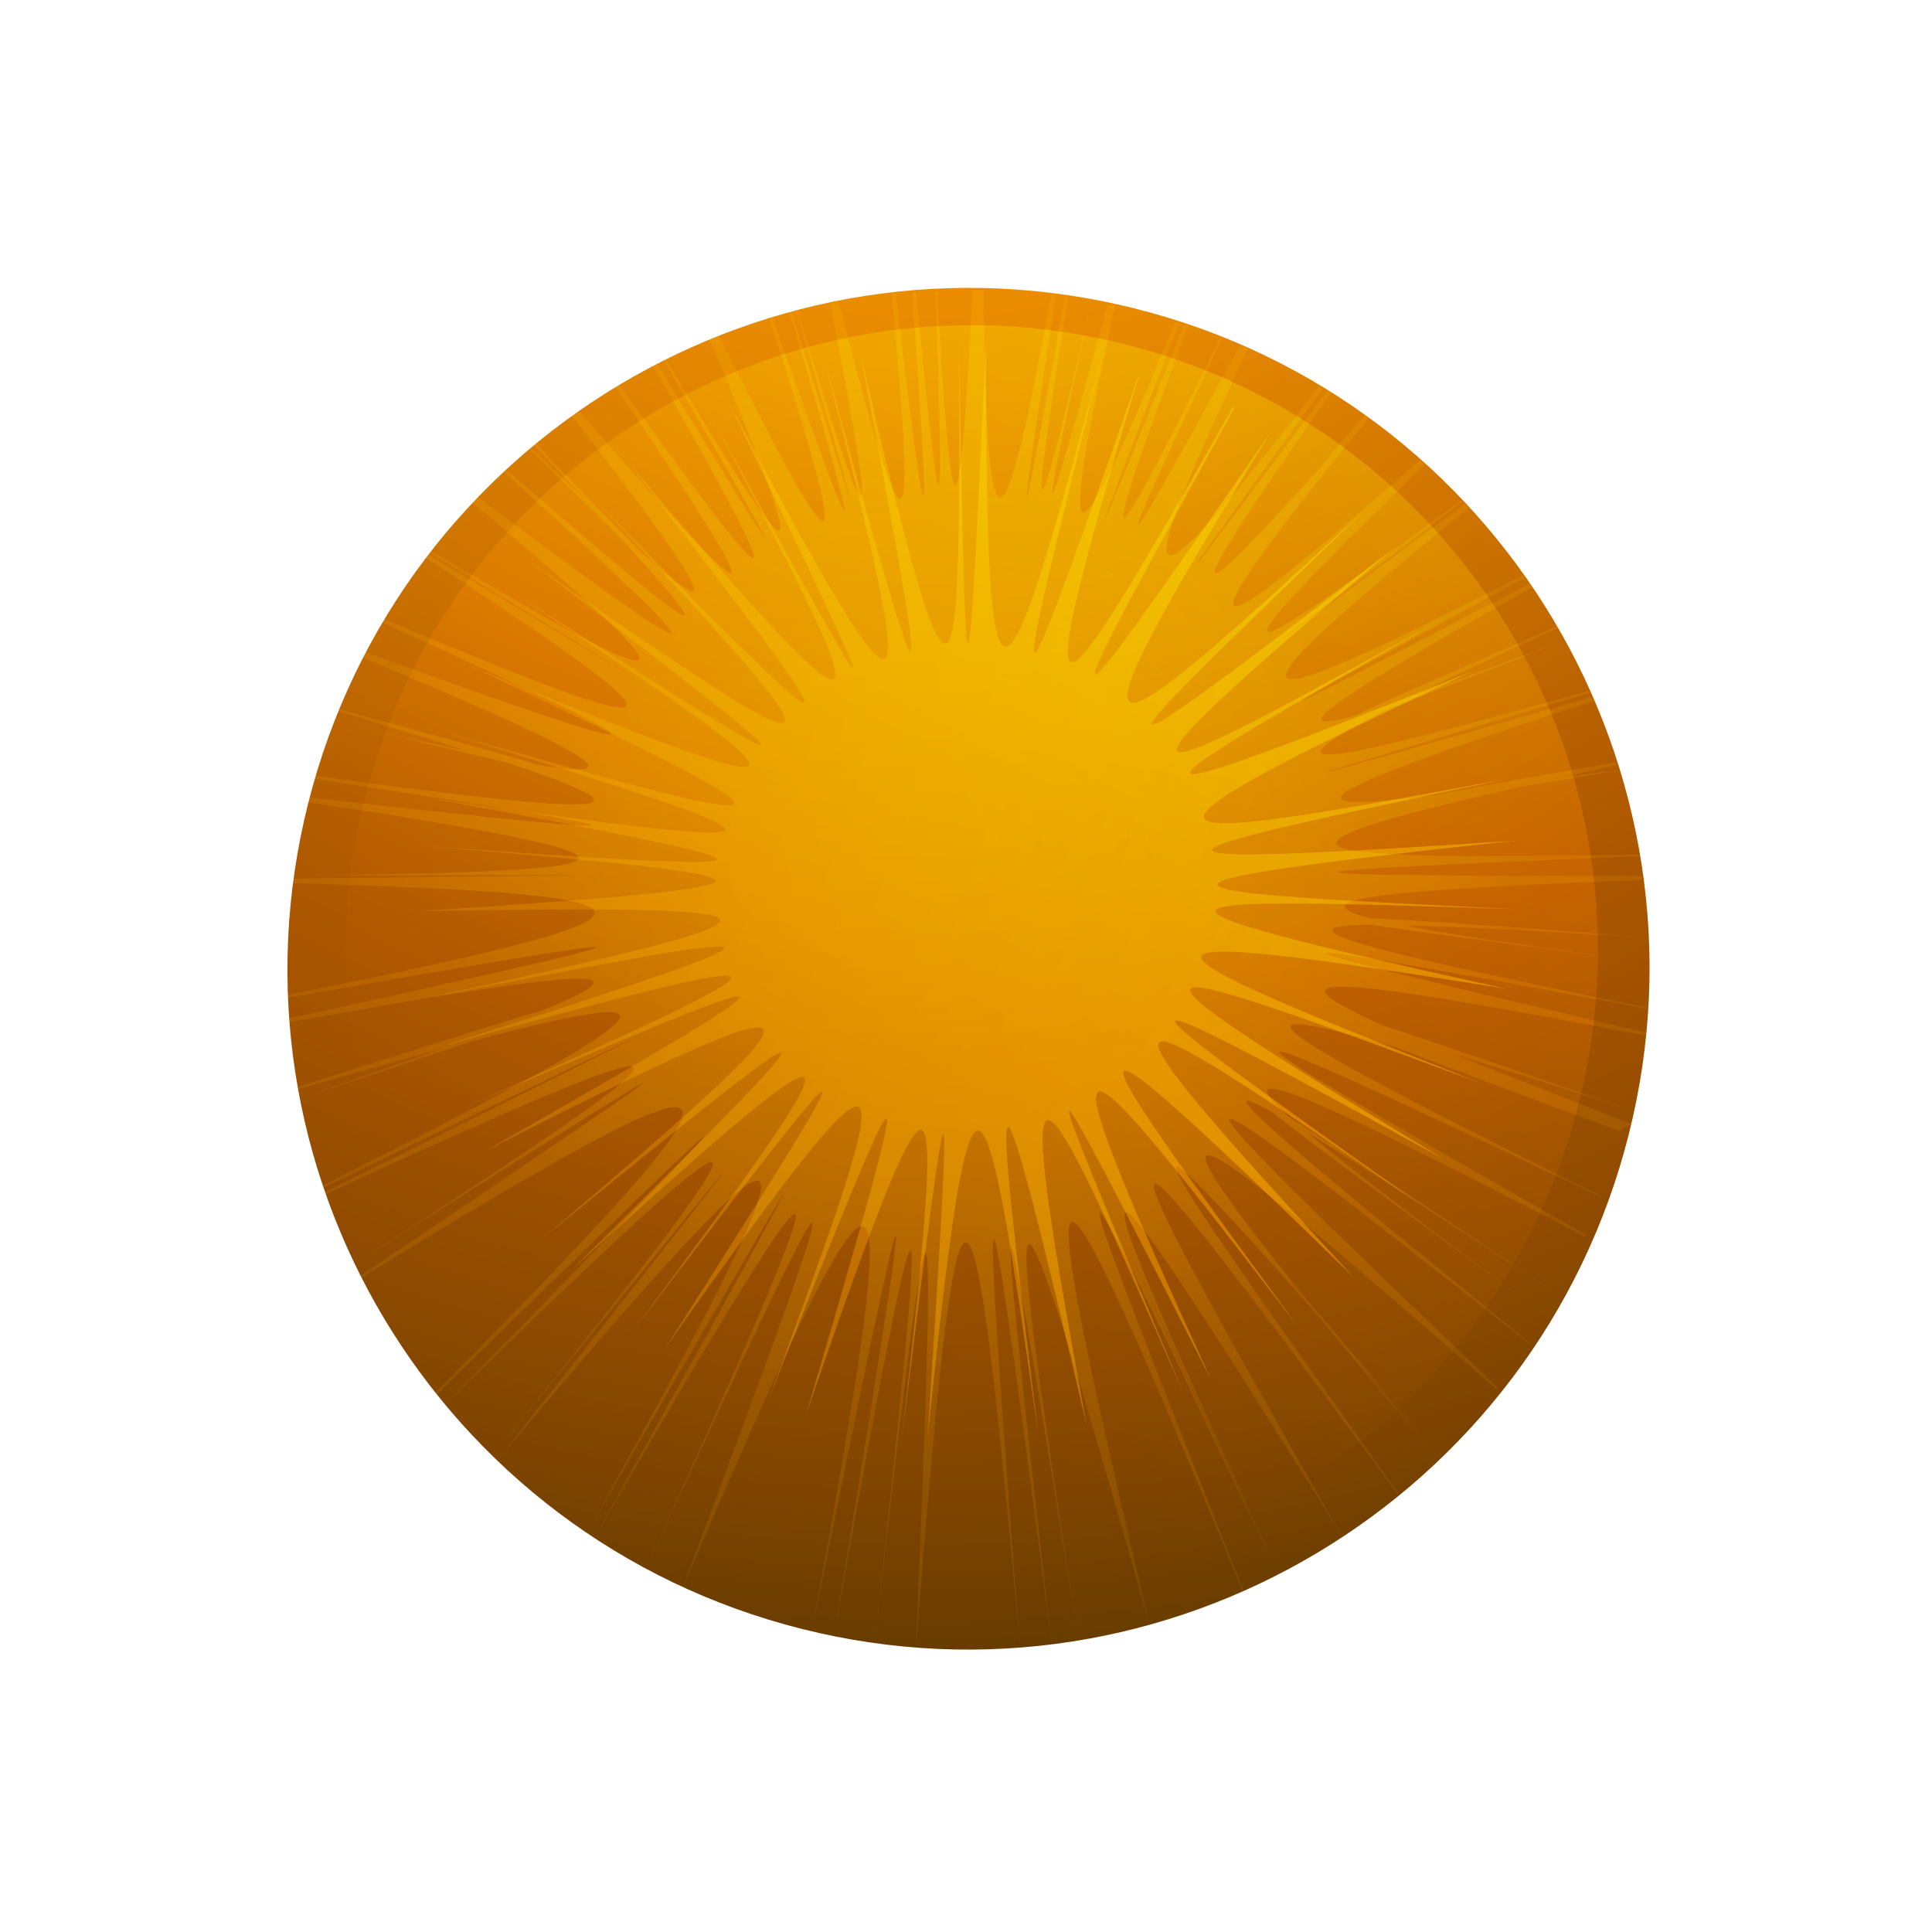
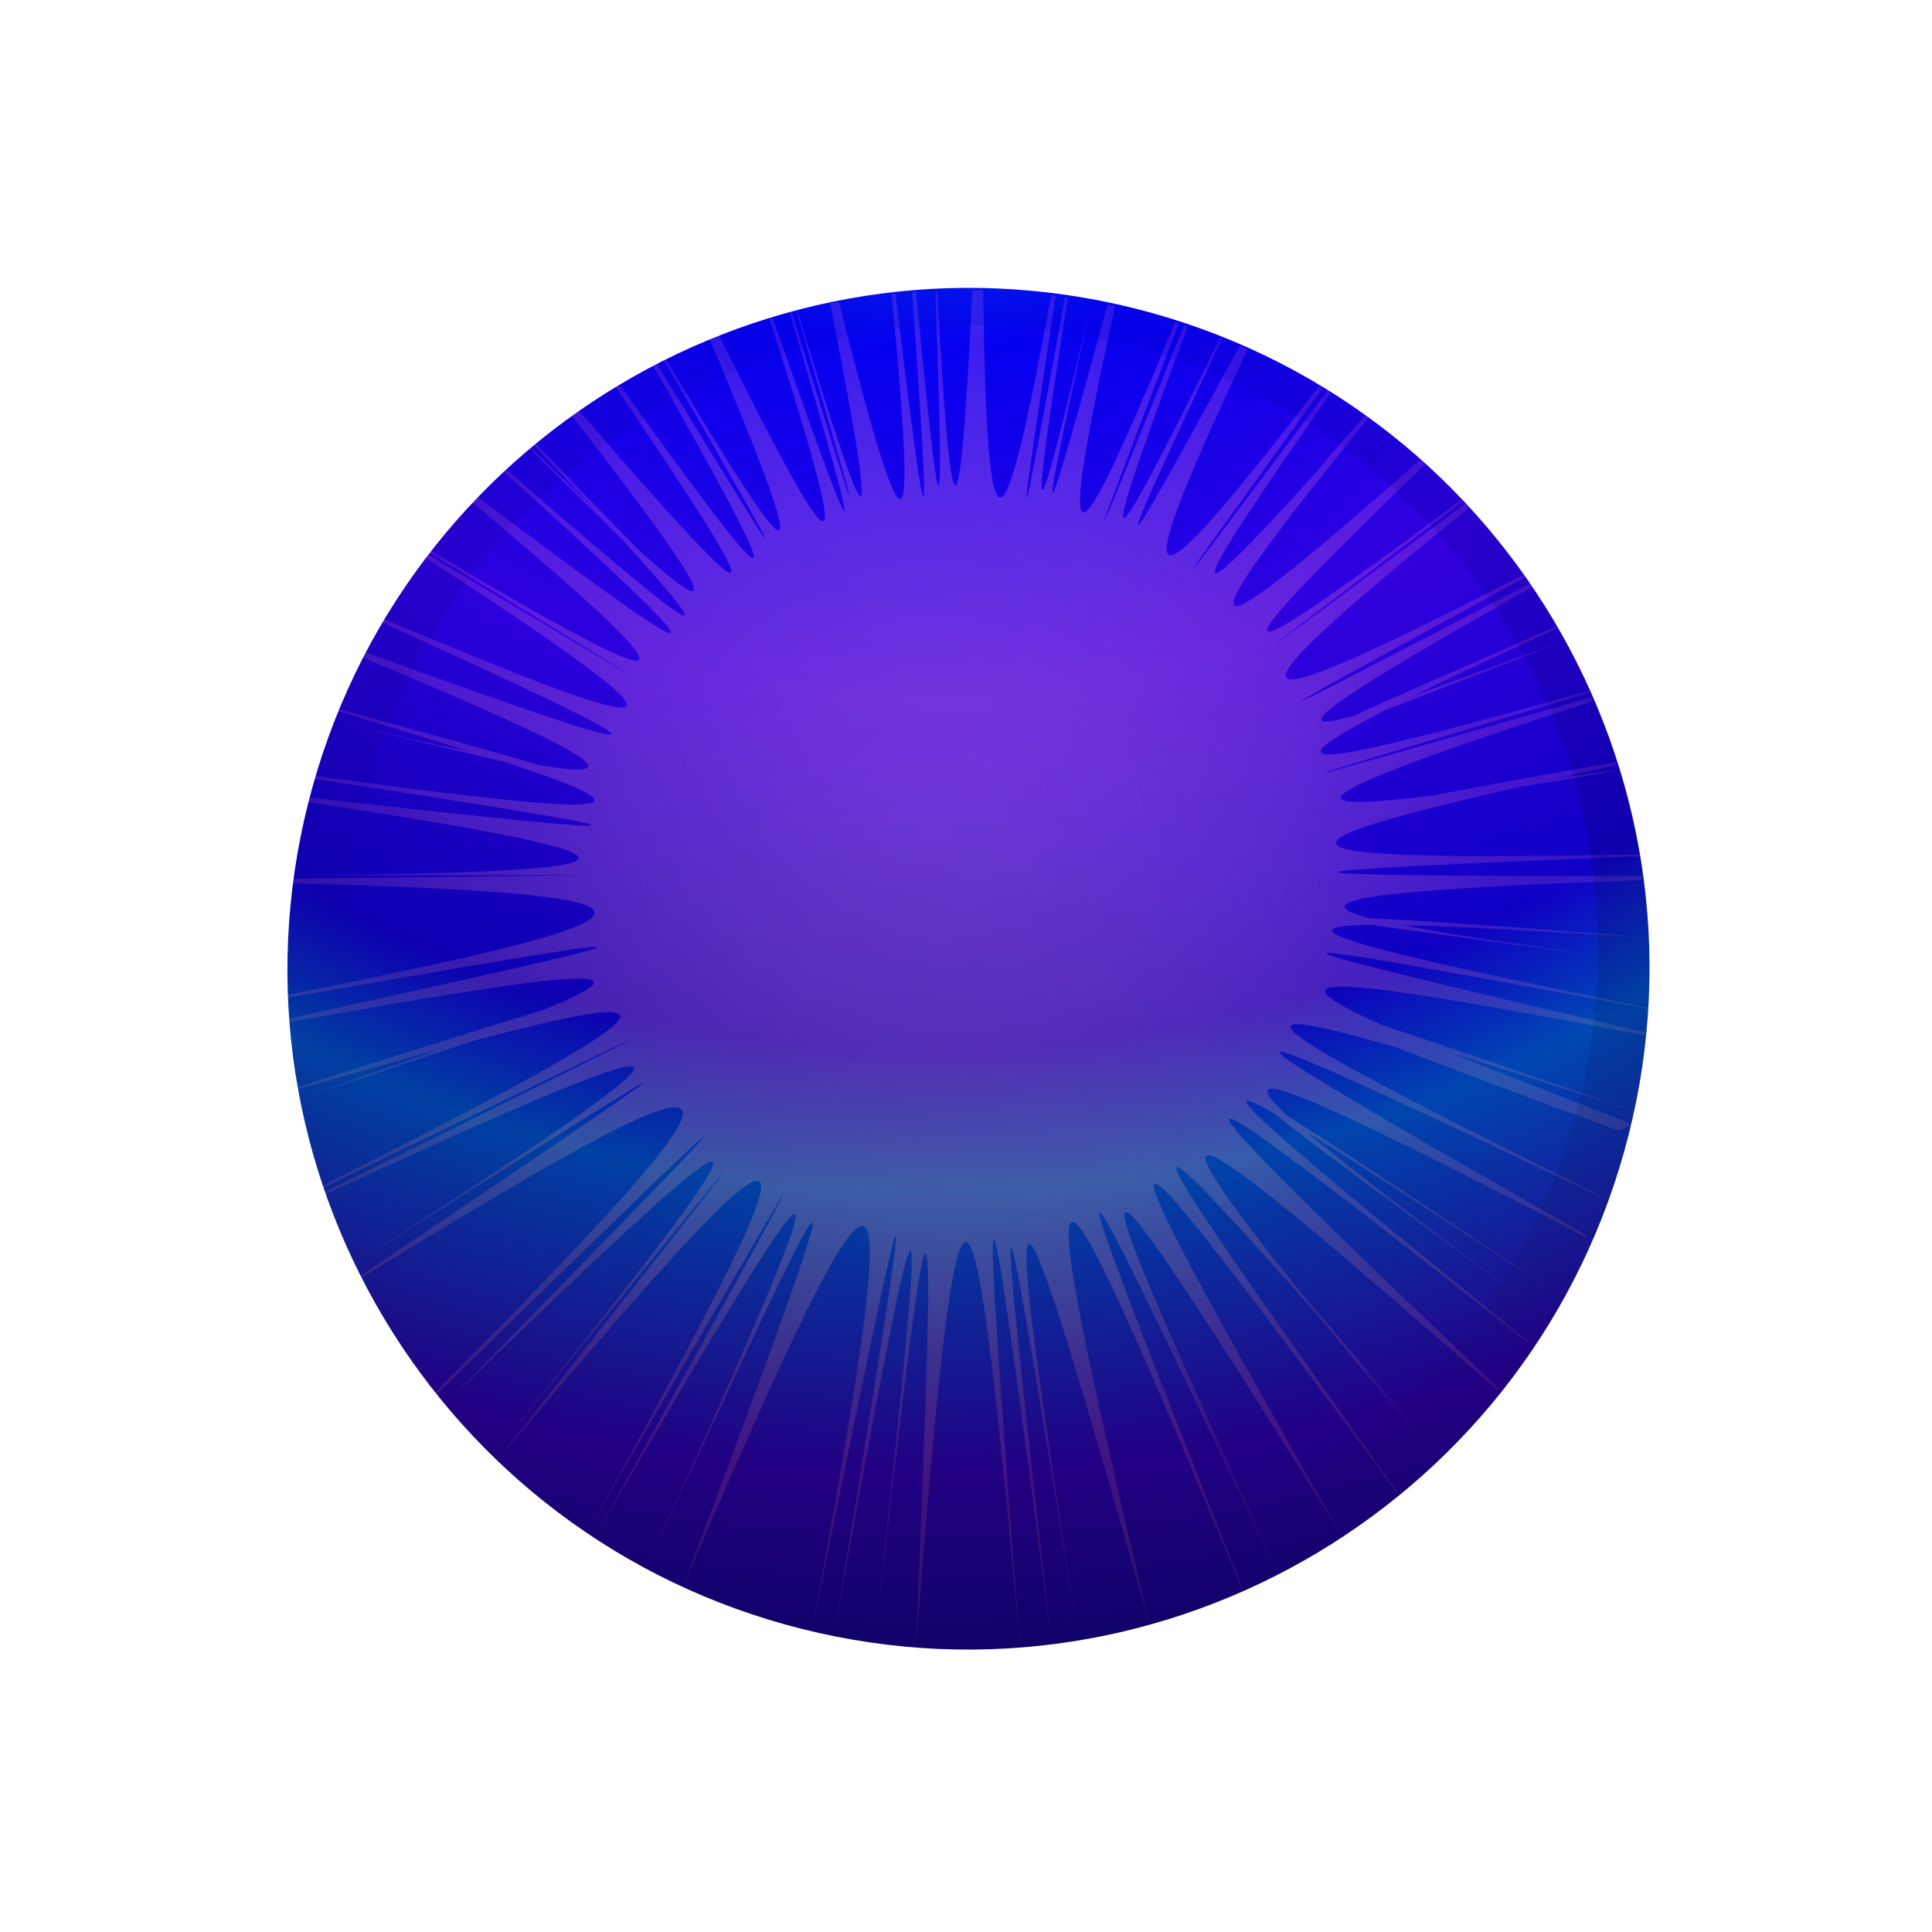
<svg xmlns="http://www.w3.org/2000/svg" width="128" height="128" viewBox="0 0 128 128" fill="none">
-   <path style="mix-blend-mode:multiply" d="M107.907 75.167C101.81 99.306 77.268 113.99 53.129 107.921C28.989 101.851 14.326 77.332 20.424 53.194C26.521 29.056 51.062 14.371 75.202 20.441C99.341 26.51 114.004 51.029 107.907 75.167Z" fill="url(#paint0_radial_102_340)" />
-   <path style="mix-blend-mode:screen" opacity="0.3" d="M108.107 74.473C103.359 72.62 99.393 71.082 96.266 69.818C99.436 70.778 103.489 72.07 108.279 73.619C100.449 70.921 94.934 69.011 91.576 67.921C83.368 64.24 88.172 64.603 109.038 68.613L109.067 68.411C79.719 61.559 81.86 61.756 109.137 66.82L109.195 66.776C90.773 63.006 83.986 61.331 90.915 61.27C93.795 61.725 100.031 62.548 109.161 63.725C101.811 62.746 96.341 61.979 93.027 61.308C96.427 61.371 101.809 61.661 109.13 62.12C99.48 61.335 93.49 60.96 90.77 60.837C85.936 59.591 91.346 58.955 108.791 58.303L108.776 58.042C81.044 58.027 82.939 57.776 108.601 56.727L108.514 56.611C85.527 57.003 81.577 56.449 100.782 52.119C102.734 51.825 104.904 51.458 107.29 51.018C105.771 51.166 104.397 51.387 103.081 51.563C104.354 51.329 105.742 51.007 107.131 50.685L107 50.512C101.866 51.393 97.889 52.127 94.967 52.698C84.452 54.012 87.155 52.429 105.562 46.438L105.388 46.207C81.167 53.139 82.786 52.643 105.329 45.889L105.242 45.773C88.035 50.59 82.93 51.63 91.79 47.037C94.465 46.018 98.398 44.504 103.646 42.451C99.511 43.937 96.186 45.175 93.626 46.107C96.069 44.9 99.221 43.431 103.196 41.613L103.109 41.498C96.445 44.437 91.992 46.343 89.722 47.419C84.719 48.834 88.216 46.381 101.514 38.899L101.34 38.668C80.597 49.496 81.956 48.653 101.036 38.264L100.905 38.091C81.694 47.945 79.626 47.965 97.296 33.66L97.079 33.371C79.826 46.186 81.155 45.185 96.891 33.242L96.804 33.126C80.995 44.852 79.26 45.435 94.399 30.775C94.312 30.66 94.225 30.544 94.08 30.472C79.156 43.613 77.392 44.037 90.647 27.719L90.473 27.488C89.303 28.821 88.264 29.967 87.383 31.082C78.198 41.259 77.922 40.652 88.142 26.077L87.968 25.846C75.798 42.161 76.519 41.075 87.621 25.745L87.447 25.514C75.81 40.614 74.118 41.255 82.669 23.14C82.525 23.069 82.278 22.983 82.134 22.91C73.132 39.464 73.578 38.132 80.961 22.436L80.874 22.321C73.202 37.873 72.22 38.974 78.703 21.603L78.457 21.517C71.28 39.411 71.654 38.224 78.11 21.417L77.864 21.331C71.032 37.879 69.818 38.793 73.884 20.256C73.739 20.184 73.58 20.214 73.377 20.185C68.659 37.494 68.743 36.163 72.321 19.986C68.555 36.034 67.964 37.294 70.758 19.715L70.555 19.686C67.242 38.018 67.298 36.89 69.948 19.601L69.644 19.559C66.473 36.878 65.376 38.067 65.144 19.238C64.942 19.209 64.681 19.224 64.421 19.24C63.551 37.088 63.014 35.773 62.092 19.274L61.976 19.362C62.551 35.76 62.408 37.134 60.689 19.336L60.428 19.351C61.773 37.975 61.424 36.79 59.329 19.455L59.069 19.47C60.744 36.849 60.153 38.109 55.583 20.014C55.424 20.044 55.207 20.117 55.005 20.088C58.416 37.607 57.648 36.467 52.821 20.557L52.763 20.6C57.388 36.482 57.722 37.768 52.445 20.659L52.329 20.746C57.637 38.737 57.013 37.669 51.158 20.995L50.985 21.125C56.435 38.104 56.191 39.464 47.63 22.204C47.457 22.335 47.196 22.35 47.023 22.481C54.253 39.657 52.95 38.648 44.103 23.775L43.987 23.862C52.704 38.924 53.343 40.253 43.495 24.052L43.264 24.226C53.07 41.454 51.897 40.618 40.98 25.403L40.749 25.577C51.261 41.097 51.581 42.484 38.307 27.145L37.844 27.494C47.106 39.43 48.267 41.813 42.313 36.434C40.691 34.761 38.387 32.424 35.373 29.265L35.258 29.352C36.692 30.895 38.04 32.324 39.213 33.521C37.982 32.367 36.62 31.04 35.07 29.583L35.012 29.627C37.591 32.209 39.822 34.329 41.401 35.945C48.777 44.053 45.707 41.661 33.423 31.005L33.249 31.136C48.084 44.576 48.881 45.875 31.559 32.861L31.155 33.166C47.45 46.862 45.483 46.535 28.469 36.456L28.354 36.543C45.425 46.94 46.946 47.876 28.281 36.687L28.05 36.861C47.397 49.437 45.386 49.413 25.351 40.976L25.12 41.15C45.112 50.253 46.416 51.262 24.11 43.177C23.995 43.264 23.966 43.467 23.908 43.51C38.978 49.806 42.366 51.778 35.753 50.696C33.075 49.908 28.705 48.675 22.337 46.956L22.221 47.043C25.782 48.162 28.705 49.037 31.079 49.783C28.619 49.283 25.565 48.597 22.02 47.738C26.81 48.926 30.659 49.827 33.409 50.471C44.713 54.173 39.678 53.983 20.781 51.386L20.753 51.588C44.512 55.229 46.249 55.731 20.422 52.833L20.379 53.137C45.658 56.99 43.228 57.734 19.431 58.013C43.504 57.98 45.789 57.887 19.403 58.215L19.36 58.519C47.194 59.272 45.027 60.723 19.038 65.91L19.01 66.113C45.332 61.489 47.371 61.31 19.128 67.472L19.142 67.732C38.754 64.182 43.498 63.866 35.937 66.937C32.756 67.885 27.405 69.562 19.67 72.04L19.757 72.156C23.415 71.12 26.64 70.229 29.387 69.427C26.669 70.388 23.517 71.495 19.816 72.835C24.428 71.262 28.274 69.993 31.311 68.973C47.68 64.607 42.911 67.656 21.329 78.573L21.416 78.688C47.581 66.039 49.634 65.036 21.474 79.006L21.561 79.122C49.621 66.222 47.367 68.281 23.434 83.774C47.715 68.381 50.099 66.857 23.841 84.554L23.928 84.669C52.154 67.3 50.842 70.007 28.785 92.322L28.872 92.437C51.522 70.309 53.357 68.656 29.394 93.13C53.46 69.755 51.829 72.521 32.582 96.52C52.09 72.506 53.981 70.086 32.843 96.867C55.558 69.894 54.839 72.788 38.825 101.681C55.461 72.772 56.817 70.484 39.288 102.056C57.108 71.351 56.086 74.564 42.72 104.086C56.346 74.549 57.788 71.653 45.181 105.309C59.755 71.257 59.991 74.337 53.75 108.266C60.599 74.422 61.289 71.73 55.197 108.624C61.696 72.51 61.527 75.895 57.918 109.109C61.672 75.967 62.245 72.639 60.667 109.391C63.59 71.898 64.433 74.701 67.596 109.33C64.925 74.512 64.862 71.663 69.693 109.107C65.5 72.269 66.127 75.507 71.487 108.843C66.329 75.535 66.136 72.152 76.187 107.746C67.509 71.208 69.133 73.605 82.346 105.459L82.404 105.416C69.712 73.531 68.854 70.829 84.673 104.34C69.448 71.377 70.783 74.352 84.731 104.296C70.986 74.381 69.882 71.231 88.908 101.783C70.806 70.173 72.762 72.048 92.607 98.997L92.665 98.954C75.892 75.482 72.571 70.472 87.266 87.094C89.469 89.778 92.121 92.939 95.222 96.575C93.28 94.237 91.512 92.13 89.932 90.153C91.584 91.986 93.396 94.15 95.395 96.445C91.584 91.986 88.483 88.349 86.048 85.478C75.25 71.984 77.986 73.452 99.165 92.067L99.28 91.98C74.101 68.053 76.302 69.291 101.301 89.01L101.359 88.967C85.513 76.108 79.139 70.773 84.352 73.724C86.481 75.469 92.752 80.066 102.441 87.156C94.91 81.608 89.551 77.5 86.596 75.02C89.97 77.094 95.458 80.652 103.206 85.766C93.966 79.513 88.102 75.696 85.35 73.968C80.961 69.944 86.751 72.46 105.037 81.943L105.153 81.856C76.759 65.689 78.93 66.406 106.031 79.294L106.089 79.251C85.097 68.82 79.406 65.595 92.504 69.394C95.935 70.701 100.885 72.583 107.269 74.923L108.107 74.473Z" fill="url(#paint1_radial_102_340)" />
-   <path style="mix-blend-mode:screen" d="M81.794 26.99C69.892 48.714 68.219 51.784 84.198 28.618C69.377 52.721 72.209 50.588 90.498 33.736C72.514 50.992 70.044 53.486 92.47 36.233C71 54.395 74.441 52.708 95.79 40.881C74.557 52.983 71.334 54.958 97.444 44.521C71.727 56.562 75.4 56.148 99.799 51.616C75.531 56.682 71.945 57.574 100.253 55.707C72.193 58.745 76.07 59.082 100.492 60.233C75.97 59.429 72.15 59.41 99.747 65.499C71.516 60.974 74.759 62.513 98.137 71.78C74.63 63.062 71.214 62.016 95.671 76.805C70.753 63.087 73.649 65.249 93.968 79.716C73.447 65.582 70.305 63.696 89.708 84.644C69.048 64.552 70.832 67.281 86.082 88.009C70.514 67.701 68.268 65.32 80.272 91.48C67.343 66.017 68.621 69.036 78.479 92.468C68.332 69.254 66.779 66.351 72.001 94.452C65.42 66.47 65.656 69.55 68.805 95.14C65.179 69.638 64.407 66.69 61.456 95.246C63.294 66.895 62.908 69.991 59.764 95.163C62.604 69.949 62.628 66.854 53.411 93.704C61.456 66.379 60.303 69.058 50.834 92.93C59.753 68.929 60.472 66.035 44.059 89.347C59.184 65.648 57.292 68.068 42.017 88.079C56.959 67.866 58.619 65.259 37.816 84.185C57.865 64.379 55.495 66.163 35.831 82.151C55.148 65.701 57.155 63.556 32.061 76.304C56.271 62.502 53.423 63.652 30.552 73.459C53.263 63.32 55.995 61.896 29.171 69.341C55.878 60.898 52.927 61.311 28.284 66.118C52.854 60.733 55.659 59.886 27.754 60.364C55.484 58.571 52.402 58.087 27.748 56.025C52.445 57.783 55.483 57.848 28.249 52.842C55.828 56.864 53.136 55.815 29.183 48.429C53.309 55.322 56.218 55.937 30.941 44.028C56.664 54.605 54.245 52.717 33.566 38.974C54.505 52.34 57.068 53.939 34.967 37.104C57.892 53.228 56.196 50.977 38.866 32.539C56.557 50.614 58.657 52.561 41.438 30.421C59.596 51.763 58.493 48.975 46.698 26.82C58.767 48.858 60.261 51.443 48.071 26.238C61.274 51.224 60.893 48.434 54.577 23.691C61.371 48.346 62.228 51.048 56.964 23.251C63.356 50.741 63.684 47.689 63.53 22.467C63.988 47.731 64.022 50.783 65.324 22.564C65.295 50.91 66.433 47.971 73.036 23.542C66.925 48.143 66.236 51.196 75.598 24.417C67.552 51.381 69.458 48.498 81.692 26.976L81.794 26.99Z" fill="url(#paint2_radial_102_340)" />
-   <path style="mix-blend-mode:color-dodge" opacity="0.3" d="M42.95 27.54C62.549 15.673 88.049 21.985 99.897 41.565C111.746 61.145 105.405 86.644 85.807 98.51C66.208 110.376 40.709 104.064 28.86 84.484C17.011 64.904 23.352 39.406 42.95 27.54Z" fill="url(#paint3_linear_102_340)" />
+   <path style="mix-blend-mode:multiply" d="M107.906 75.167C101.809 99.305 77.267 113.99 53.128 107.92C28.989 101.851 14.326 77.332 20.423 53.194C26.52 29.055 51.062 14.371 75.201 20.44C99.34 26.51 114.003 51.029 107.906 75.167V75.167Z" fill="url(#paint0_radial_271_1371)" />
+   <path style="mix-blend-mode:screen" opacity="0.3" d="M108.107 74.472C103.359 72.619 99.393 71.082 96.266 69.817C99.436 70.778 103.488 72.069 108.279 73.619C100.448 70.92 94.934 69.011 91.576 67.92C83.368 64.239 88.171 64.603 109.038 68.613L109.067 68.41C79.718 61.559 81.859 61.756 109.136 66.819L109.194 66.776C90.773 63.005 83.985 61.331 90.915 61.27C93.794 61.725 100.031 62.548 109.161 63.724C101.81 62.745 96.341 61.979 93.027 61.307C96.427 61.371 101.809 61.661 109.129 62.119C99.479 61.334 93.489 60.959 90.769 60.836C85.936 59.59 91.345 58.955 108.791 58.302L108.776 58.042C81.044 58.027 82.938 57.776 108.6 56.726L108.513 56.611C85.527 57.003 81.576 56.449 100.781 52.119C102.734 51.824 104.903 51.457 107.29 51.017C105.771 51.166 104.397 51.386 103.081 51.563C104.353 51.328 105.742 51.007 107.13 50.685L107 50.512C101.865 51.393 97.888 52.126 94.967 52.698C84.452 54.012 87.154 52.428 105.561 46.437L105.387 46.206C81.166 53.138 82.786 52.642 105.329 45.888L105.242 45.773C88.034 50.59 82.929 51.63 91.79 47.037C94.465 46.017 98.397 44.503 103.646 42.45C99.51 43.936 96.185 45.174 93.626 46.106C96.069 44.9 99.22 43.431 103.196 41.613L103.109 41.497C96.444 44.436 91.992 46.342 89.722 47.418C84.719 48.834 88.216 46.381 101.514 38.898L101.34 38.667C80.597 49.495 81.955 48.653 101.035 38.263L100.905 38.09C81.694 47.945 79.625 47.965 97.296 33.66L97.079 33.371C79.825 46.185 81.154 45.184 96.89 33.241L96.803 33.126C80.995 44.852 79.26 45.435 94.398 30.775C94.311 30.659 94.224 30.544 94.079 30.472C79.156 43.613 77.391 44.037 90.647 27.718L90.473 27.487C89.303 28.821 88.263 29.966 87.382 31.082C78.197 41.258 77.921 40.651 88.142 26.076L87.968 25.845C75.797 42.161 76.519 41.074 87.62 25.745L87.446 25.514C75.809 40.613 74.118 41.254 82.669 23.14C82.524 23.068 82.278 22.982 82.133 22.91C73.131 39.463 73.578 38.132 80.961 22.436L80.874 22.32C73.201 37.872 72.219 38.974 78.703 21.603L78.457 21.517C71.279 39.41 71.654 38.224 78.109 21.416L77.863 21.33C71.031 37.878 69.817 38.792 73.883 20.256C73.738 20.184 73.579 20.213 73.377 20.185C68.658 37.494 68.743 36.163 72.32 19.985C68.555 36.033 67.963 37.293 70.758 19.714L70.555 19.686C67.241 38.018 67.297 36.89 69.947 19.601L69.644 19.558C66.473 36.877 65.375 38.066 65.144 19.237C64.941 19.209 64.681 19.224 64.421 19.239C63.551 37.087 63.014 35.773 62.092 19.274L61.976 19.361C62.551 35.76 62.408 37.134 60.688 19.335L60.428 19.351C61.773 37.974 61.424 36.789 59.329 19.455L59.068 19.47C60.744 36.849 60.153 38.109 55.583 20.014C55.424 20.043 55.207 20.116 55.004 20.088C58.416 37.607 57.648 36.466 52.821 20.556L52.763 20.6C57.387 36.481 57.722 37.768 52.444 20.658L52.329 20.745C57.636 38.737 57.013 37.668 51.157 20.994L50.984 21.125C56.435 38.104 56.191 39.464 47.63 22.204C47.456 22.334 47.196 22.349 47.022 22.48C54.253 39.657 52.949 38.648 44.102 23.775L43.986 23.862C52.704 38.923 53.342 40.252 43.495 24.051L43.264 24.225C53.069 41.453 51.896 40.617 40.98 25.403L40.749 25.577C51.26 41.096 51.581 42.484 38.306 27.145L37.844 27.493C47.106 39.429 48.267 41.813 42.313 36.434C40.69 34.76 38.386 32.423 35.373 29.264L35.257 29.351C36.692 30.895 38.039 32.323 39.213 33.52C37.981 32.367 36.62 31.04 35.069 29.583L35.012 29.627C37.59 32.209 39.822 34.329 41.401 35.944C48.777 44.053 45.706 41.66 33.422 31.005L33.249 31.135C48.083 44.575 48.881 45.875 31.559 32.86L31.154 33.165C47.45 46.862 45.482 46.535 28.469 36.455L28.353 36.542C45.425 46.94 46.945 47.876 28.281 36.687L28.05 36.861C47.396 49.436 45.385 49.413 25.351 40.975L25.119 41.149C45.112 50.252 46.415 51.261 24.11 43.177C23.994 43.264 23.966 43.466 23.908 43.51C38.977 49.805 42.365 51.778 35.752 50.696C33.075 49.907 28.704 48.675 22.336 46.956L22.221 47.043C25.781 48.162 28.705 49.036 31.078 49.782C28.618 49.282 25.565 48.596 22.019 47.738C26.809 48.925 30.659 49.827 33.408 50.47C44.712 54.172 39.678 53.983 20.781 51.385L20.752 51.588C44.512 55.229 46.248 55.73 20.421 52.832L20.378 53.136C45.657 56.99 43.228 57.734 19.431 58.012C43.503 57.979 45.789 57.886 19.402 58.215L19.359 58.519C47.194 59.271 45.026 60.723 19.038 65.91L19.009 66.112C45.331 61.489 47.371 61.31 19.127 67.471L19.142 67.731C38.753 64.181 43.498 63.865 35.936 66.936C32.755 67.884 27.405 69.561 19.669 72.04L19.756 72.155C23.415 71.119 26.639 70.228 29.387 69.426C26.669 70.388 23.517 71.495 19.815 72.835C24.427 71.261 28.274 69.993 31.31 68.973C47.679 64.606 42.91 67.656 21.328 78.572L21.415 78.688C47.58 66.038 49.633 65.035 21.474 79.006L21.561 79.121C49.62 66.221 47.367 68.281 23.434 83.773C47.714 68.381 50.099 66.856 23.84 84.553L23.927 84.669C52.154 67.299 50.841 70.007 28.785 92.321L28.872 92.436C51.522 70.309 53.356 68.656 29.394 93.129C53.459 69.754 51.829 72.521 32.582 96.52C52.089 72.506 53.981 70.086 32.843 96.866C55.557 69.894 54.838 72.788 38.825 101.681C55.46 72.772 56.817 70.483 39.288 102.056C57.107 71.35 56.085 74.563 42.72 104.086C56.346 74.548 57.788 71.652 45.181 105.309C59.755 71.257 59.991 74.336 53.749 108.266C60.599 74.422 61.289 71.73 55.197 108.624C61.695 72.51 61.527 75.894 57.917 109.108C61.671 75.966 62.245 72.638 60.666 109.391C63.589 71.897 64.433 74.701 67.596 109.329C64.924 74.512 64.862 71.663 69.693 109.107C65.499 72.269 66.126 75.506 71.486 108.842C66.329 75.535 66.136 72.151 76.186 107.745C67.509 71.208 69.132 73.604 82.345 105.459L82.403 105.415C69.711 73.53 68.853 70.828 84.673 104.339C69.447 71.376 70.783 74.352 84.731 104.296C70.985 74.38 69.881 71.23 88.908 101.783C70.805 70.172 72.761 72.047 92.607 98.997L92.665 98.953C75.891 75.481 72.571 70.471 87.265 87.094C89.468 89.778 92.12 92.938 95.222 96.575C93.279 94.237 91.511 92.13 89.931 90.153C91.584 91.985 93.395 94.15 95.395 96.444C91.584 91.985 88.482 88.349 86.047 85.477C75.249 71.983 77.986 73.451 99.164 92.067L99.28 91.98C74.1 68.052 76.301 69.29 101.3 89.01L101.358 88.966C85.512 76.107 79.139 70.773 84.351 73.724C86.481 75.468 92.752 80.066 102.44 87.156C94.909 81.607 89.551 77.499 86.596 75.02C89.969 77.094 95.458 80.651 103.205 85.765C93.966 79.513 88.101 75.695 85.35 73.967C80.96 69.944 86.751 72.46 105.037 81.943L105.152 81.856C76.759 65.688 78.93 66.406 106.031 79.294L106.088 79.25C85.096 68.819 79.406 65.594 92.504 69.393C95.934 70.7 100.885 72.582 107.268 74.923L108.107 74.472Z" fill="url(#paint1_radial_271_1371)" />
+   <path style="mix-blend-mode:color-dodge" opacity="0.3" d="M42.95 27.539C62.549 15.673 88.048 21.985 99.897 41.565C111.746 61.145 105.405 86.643 85.807 98.509C66.208 110.375 40.709 104.063 28.86 84.484C17.011 64.904 23.352 39.405 42.95 27.539Z" fill="url(#paint2_linear_271_1371)" />
  <defs>
-     <radialGradient id="paint0_radial_102_340" cx="0" cy="0" r="1" gradientUnits="userSpaceOnUse" gradientTransform="translate(62.3757 -13.2085) rotate(14.0715) scale(153.231 153.266)">
-       <stop stop-color="#FF9D00" />
-       <stop offset="0.1" stop-color="#F99800" />
-       <stop offset="0.24" stop-color="#E88A00" />
-       <stop offset="0.39" stop-color="#CD7300" />
-       <stop offset="0.54" stop-color="#AD5700" />
-       <stop offset="0.6" stop-color="#A15200" />
-       <stop offset="0.72" stop-color="#824600" />
-       <stop offset="0.86" stop-color="#513300" />
-       <stop offset="1" stop-color="#1E1F00" />
+     <radialGradient id="paint0_radial_271_1371" cx="0" cy="0" r="1" gradientUnits="userSpaceOnUse" gradientTransform="translate(62.375 -13.2087) rotate(14.0715) scale(153.231 153.266)">
+       <stop stop-color="#0085FF" />
+       <stop offset="0.1" stop-color="#0064F9" />
+       <stop offset="0.24" stop-color="#0500E8" />
+       <stop offset="0.39" stop-color="#2900CD" />
+       <stop offset="0.54" stop-color="#0E00AD" />
+       <stop offset="0.6" stop-color="#0040A1" />
+       <stop offset="0.72" stop-color="#220082" />
+       <stop offset="0.86" stop-color="#000351" />
+       <stop offset="1" stop-color="#02001F" />
    </radialGradient>
-     <radialGradient id="paint1_radial_102_340" cx="0" cy="0" r="1" gradientUnits="userSpaceOnUse" gradientTransform="translate(62.1197 55.858) rotate(17.7126) scale(69.7047 69.7304)">
+     <radialGradient id="paint1_radial_271_1371" cx="0" cy="0" r="1" gradientUnits="userSpaceOnUse" gradientTransform="translate(62.1192 55.8575) rotate(17.7126) scale(69.7047 69.7304)">
      <stop stop-color="#FFA600" />
      <stop offset="0.08" stop-color="#F9A100" />
      <stop offset="0.19" stop-color="#E89300" />
      <stop offset="0.31" stop-color="#CD7D00" />
      <stop offset="0.44" stop-color="#A85F00" />
      <stop offset="0.54" stop-color="#874400" />
      <stop offset="0.64" stop-color="#763E00" />
      <stop offset="0.82" stop-color="#4B2F00" />
      <stop offset="1" stop-color="#1E1F00" />
    </radialGradient>
-     <radialGradient id="paint2_radial_102_340" cx="0" cy="0" r="1" gradientUnits="userSpaceOnUse" gradientTransform="translate(-7.27349 33.6069) rotate(-56.7273) scale(123.867 123.761)">
-       <stop />
-       <stop offset="0.04" stop-color="#060300" />
-       <stop offset="0.5" stop-color="#4B2500" />
-       <stop offset="0.83" stop-color="#763B00" />
-       <stop offset="1" stop-color="#874400" />
-     </radialGradient>
-     <linearGradient id="paint3_linear_102_340" x1="50.416" y1="87.694" x2="128.049" y2="-50.025" gradientUnits="userSpaceOnUse">
+     <linearGradient id="paint2_linear_271_1371" x1="50.416" y1="87.693" x2="128.049" y2="-50.025" gradientUnits="userSpaceOnUse">
      <stop />
      <stop offset="1" stop-color="white" />
    </linearGradient>
  </defs>
</svg>
